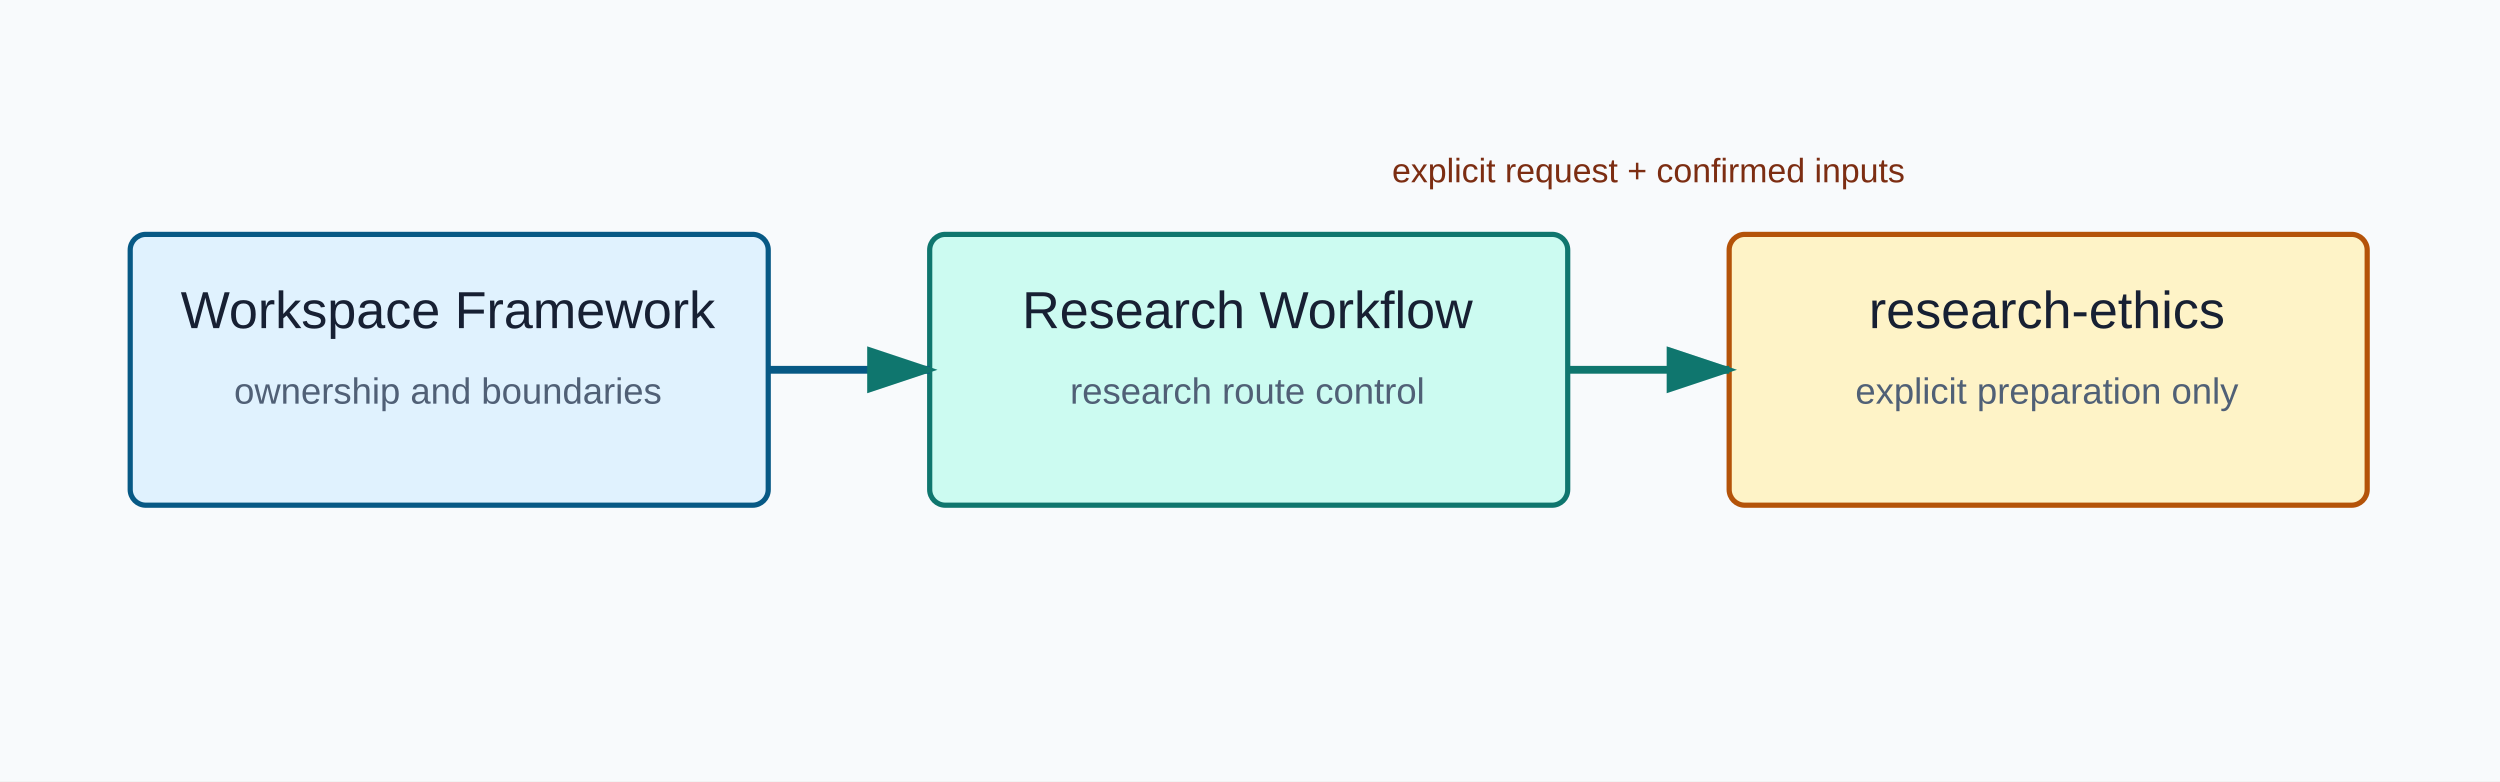
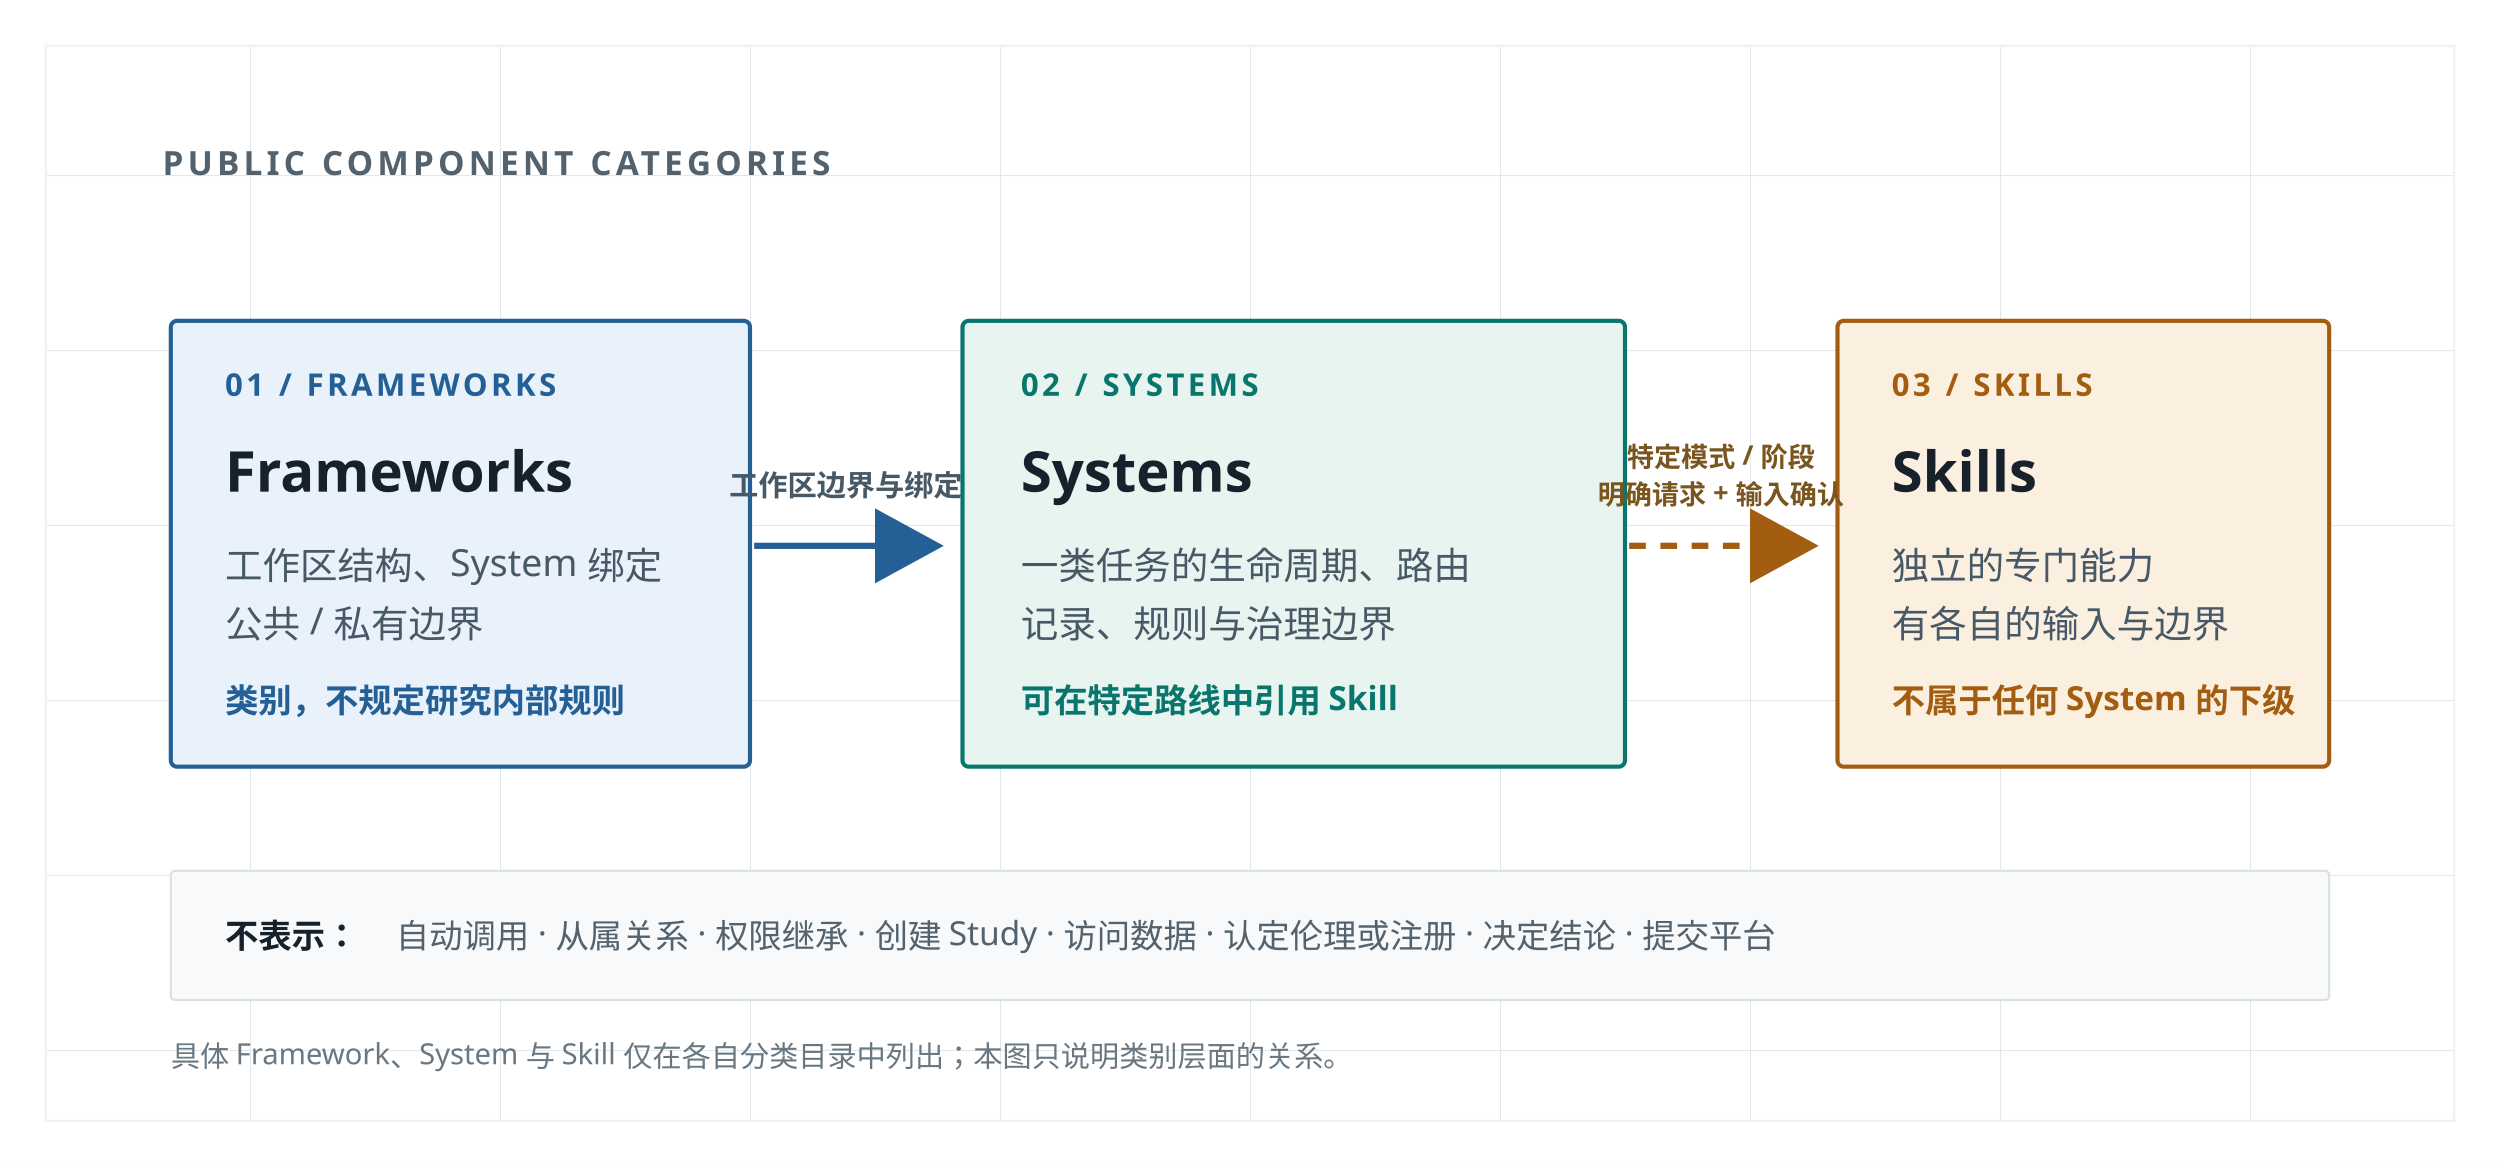
- <svg xmlns="http://www.w3.org/2000/svg" width="960" height="300" viewBox="0 0 960 300" role="img" aria-labelledby="title desc">
-   <rect width="960" height="300" fill="#f8fafc" />
-   <g font-family="Arial, sans-serif" text-anchor="middle">
-     <rect x="50" y="90" width="245" height="104" rx="6" fill="#e0f2fe" stroke="#075985" stroke-width="2" />
-     <text x="172" y="126" font-size="20" fill="#172033">Workspace Framework</text>
-     <text x="172" y="155" font-size="14" fill="#506076">ownership and boundaries</text>
-     <rect x="357" y="90" width="245" height="104" rx="6" fill="#ccfbf1" stroke="#0f766e" stroke-width="2" />
-     <text x="479" y="126" font-size="20" fill="#172033">Research Workflow</text>
-     <text x="479" y="155" font-size="14" fill="#506076">research route control</text>
-     <rect x="664" y="90" width="245" height="104" rx="6" fill="#fef3c7" stroke="#b45309" stroke-width="2" />
-     <text x="786" y="126" font-size="20" fill="#172033">research-ethics</text>
-     <text x="786" y="155" font-size="14" fill="#506076">explicit preparation only</text>
-     <path d="M295 142 H357" fill="none" stroke="#075985" stroke-width="3" marker-end="url(#arrow)" />
-     <path d="M602 142 H664" fill="none" stroke="#0f766e" stroke-width="3" marker-end="url(#arrow)" />
-     <text x="633" y="70" font-size="13" fill="#7c2d12">explicit request + confirmed inputs</text>
-   </g>
+ <svg xmlns="http://www.w3.org/2000/svg" viewBox="0 0 1200 560" role="img" aria-labelledby="title desc">
  <defs>
-     <marker id="arrow" markerWidth="10" markerHeight="10" refX="8" refY="3" orient="auto">
-       <path d="M0,0 L0,6 L9,3 z" fill="#0f766e" />
+     <pattern id="grid" width="120" height="84" patternUnits="userSpaceOnUse">
+       <path d="M 120 0 L 0 0 0 84" fill="none" stroke="#e1e7ea" stroke-width="1" />
+     </pattern>
+     <marker id="blue-arrow" markerWidth="12" markerHeight="12" refX="10" refY="6" orient="auto">
+       <path d="M 0 0 L 11 6 L 0 12 z" fill="#245f96" />
+     </marker>
+     <marker id="amber-arrow" markerWidth="12" markerHeight="12" refX="10" refY="6" orient="auto">
+       <path d="M 0 0 L 11 6 L 0 12 z" fill="#a35d10" />
    </marker>
  </defs>
+   <rect width="1200" height="560" fill="#ffffff" />
+   <rect x="22" y="22" width="1156" height="516" fill="url(#grid)" stroke="#edf1f3" />
+   <text x="78" y="84" fill="#53626d" font-family="Segoe UI, Microsoft YaHei UI, sans-serif" font-size="16" font-weight="700" letter-spacing="2">PUBLIC COMPONENT CATEGORIES</text>
+   <rect x="82" y="154" width="278" height="214" rx="3" fill="#e9f2fa" stroke="#245f96" stroke-width="2" />
+   <text x="108" y="190" fill="#245f96" font-family="Segoe UI, Microsoft YaHei UI, sans-serif" font-size="15" font-weight="800" letter-spacing="1.6">01 / FRAMEWORKS</text>
+   <text x="108" y="236" fill="#17212b" font-family="Segoe UI, Microsoft YaHei UI, sans-serif" font-size="27" font-weight="750">Frameworks</text>
+   <text x="108" y="278" fill="#475967" font-family="Segoe UI, Microsoft YaHei UI, sans-serif" font-size="18">工作区结构、System 绑定</text>
+   <text x="108" y="306" fill="#475967" font-family="Segoe UI, Microsoft YaHei UI, sans-serif" font-size="18">公共 / 私有边界</text>
+   <text x="108" y="342" fill="#245f96" font-family="Segoe UI, Microsoft YaHei UI, sans-serif" font-size="16" font-weight="700">类别，不规定研究内部规则</text>
+   <rect x="462" y="154" width="318" height="214" rx="3" fill="#e8f4f0" stroke="#08766c" stroke-width="2" />
+   <text x="490" y="190" fill="#08766c" font-family="Segoe UI, Microsoft YaHei UI, sans-serif" font-size="15" font-weight="800" letter-spacing="1.6">02 / SYSTEMS</text>
+   <text x="490" y="236" fill="#17212b" font-family="Segoe UI, Microsoft YaHei UI, sans-serif" font-size="27" font-weight="750">Systems</text>
+   <text x="490" y="278" fill="#475967" font-family="Segoe UI, Microsoft YaHei UI, sans-serif" font-size="18">一类任务的生命周期、路由</text>
+   <text x="490" y="306" fill="#475967" font-family="Segoe UI, Microsoft YaHei UI, sans-serif" font-size="18">记录、规则与治理边界</text>
+   <text x="490" y="342" fill="#08766c" font-family="Segoe UI, Microsoft YaHei UI, sans-serif" font-size="16" font-weight="700">可在特定路线中引用 Skill</text>
+   <rect x="882" y="154" width="236" height="214" rx="3" fill="#fbefdf" stroke="#a35d10" stroke-width="2" />
+   <text x="908" y="190" fill="#a35d10" font-family="Segoe UI, Microsoft YaHei UI, sans-serif" font-size="15" font-weight="800" letter-spacing="1.6">03 / SKILLS</text>
+   <text x="908" y="236" fill="#17212b" font-family="Segoe UI, Microsoft YaHei UI, sans-serif" font-size="27" font-weight="750">Skills</text>
+   <text x="908" y="278" fill="#475967" font-family="Segoe UI, Microsoft YaHei UI, sans-serif" font-size="18">独立的专门能力</text>
+   <text x="908" y="306" fill="#475967" font-family="Segoe UI, Microsoft YaHei UI, sans-serif" font-size="18">有各自的输入与边界</text>
+   <text x="908" y="342" fill="#a35d10" font-family="Segoe UI, Microsoft YaHei UI, sans-serif" font-size="16" font-weight="700">不属于任何 System 的下级</text>
+   <line x1="362" y1="262" x2="450" y2="262" stroke="#245f96" stroke-width="3" marker-end="url(#blue-arrow)" />
+   <text x="406" y="238" text-anchor="middle" fill="#475967" font-family="Segoe UI, Microsoft YaHei UI, sans-serif" font-size="14" font-weight="700">工作区边界与绑定</text>
+   <line x1="782" y1="262" x2="870" y2="262" stroke="#a35d10" stroke-width="3" stroke-dasharray="8 7" marker-end="url(#amber-arrow)" />
+   <text x="826" y="224" text-anchor="middle" fill="#7b551e" font-family="Segoe UI, Microsoft YaHei UI, sans-serif" font-size="13" font-weight="700">特定模式 / 阶段</text>
+   <text x="826" y="242" text-anchor="middle" fill="#7b551e" font-family="Segoe UI, Microsoft YaHei UI, sans-serif" font-size="13" font-weight="700">明确请求 + 输入确认</text>
+   <rect x="82" y="418" width="1036" height="62" rx="2" fill="#f7f9fa" stroke="#d9e1e5" />
+   <text x="108" y="455" fill="#17212b" font-family="Segoe UI, Microsoft YaHei UI, sans-serif" font-size="16" font-weight="750">不表示：</text>
+   <text x="190" y="455" fill="#53626d" font-family="Segoe UI, Microsoft YaHei UI, sans-serif" font-size="16">自动调用 · 从属关系 · 权限继承 · 创建 Study · 访问数据 · 认定伦理或注册 · 决定结论 · 提交平台</text>
+   <text x="82" y="512" fill="#687781" font-family="Segoe UI, Microsoft YaHei UI, sans-serif" font-size="14">具体 Framework、System 与 Skill 仅在各自分类目录中列出；本图只说明类别层面的关系。</text>
</svg>
